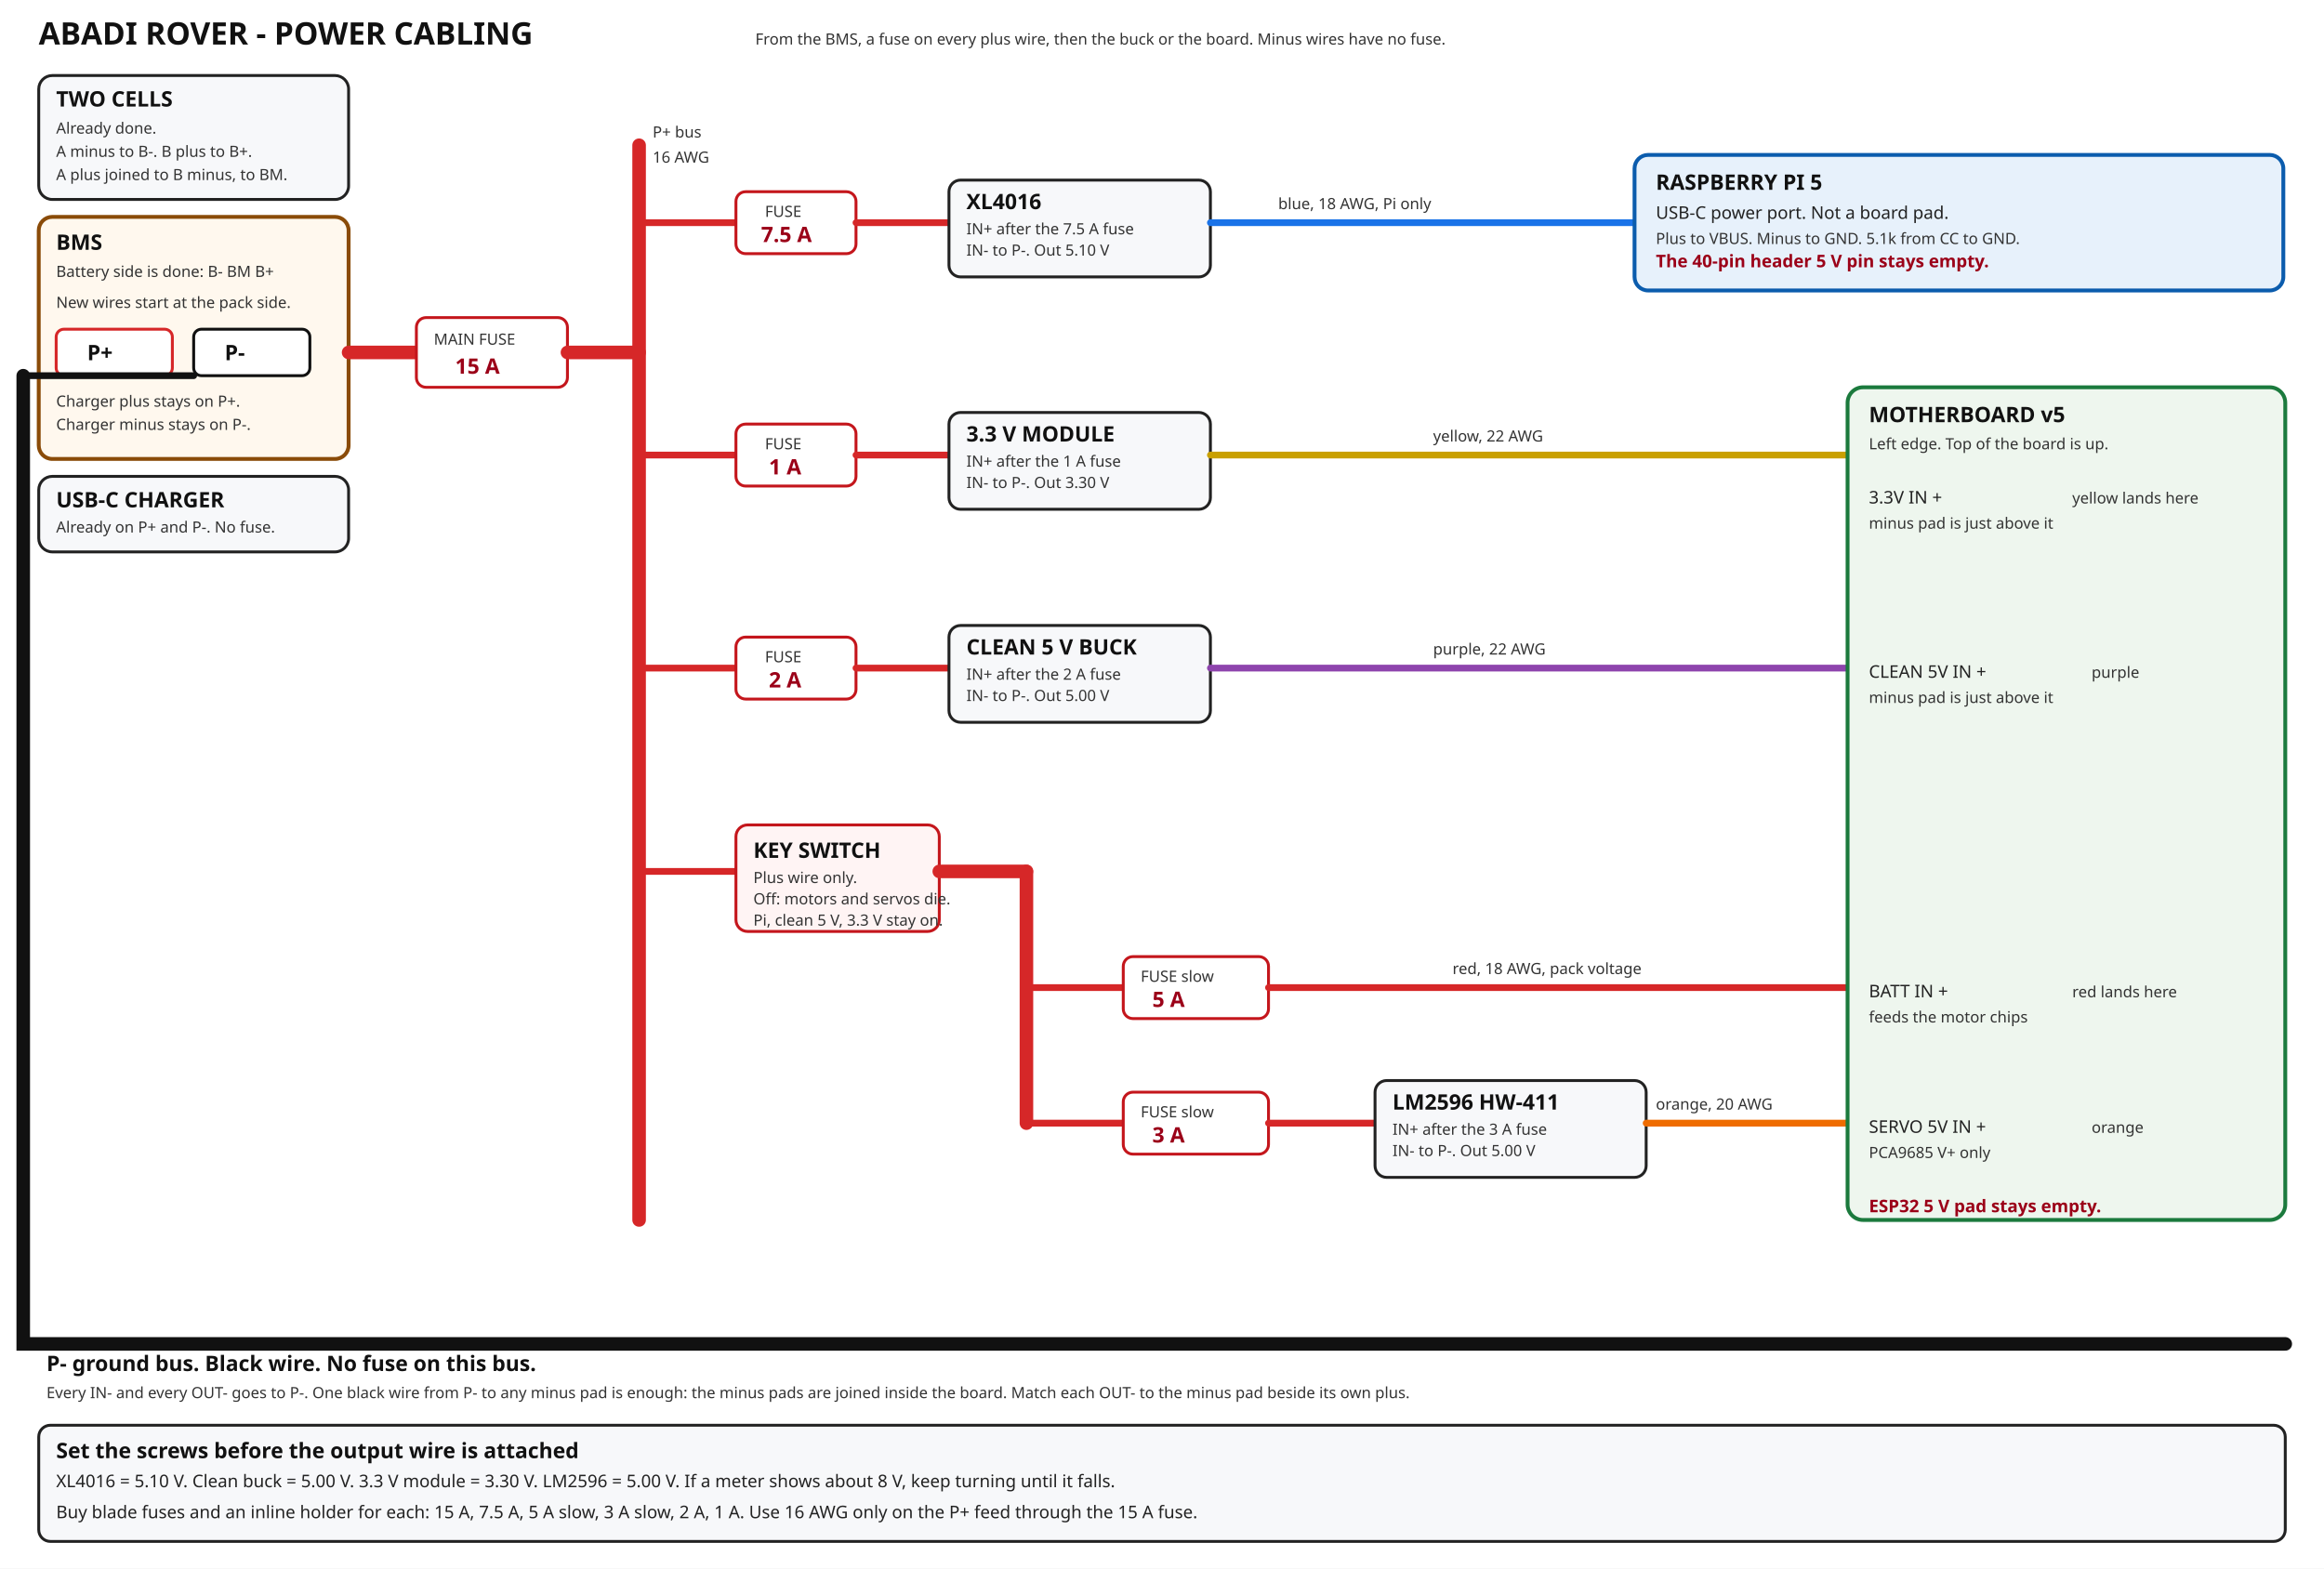
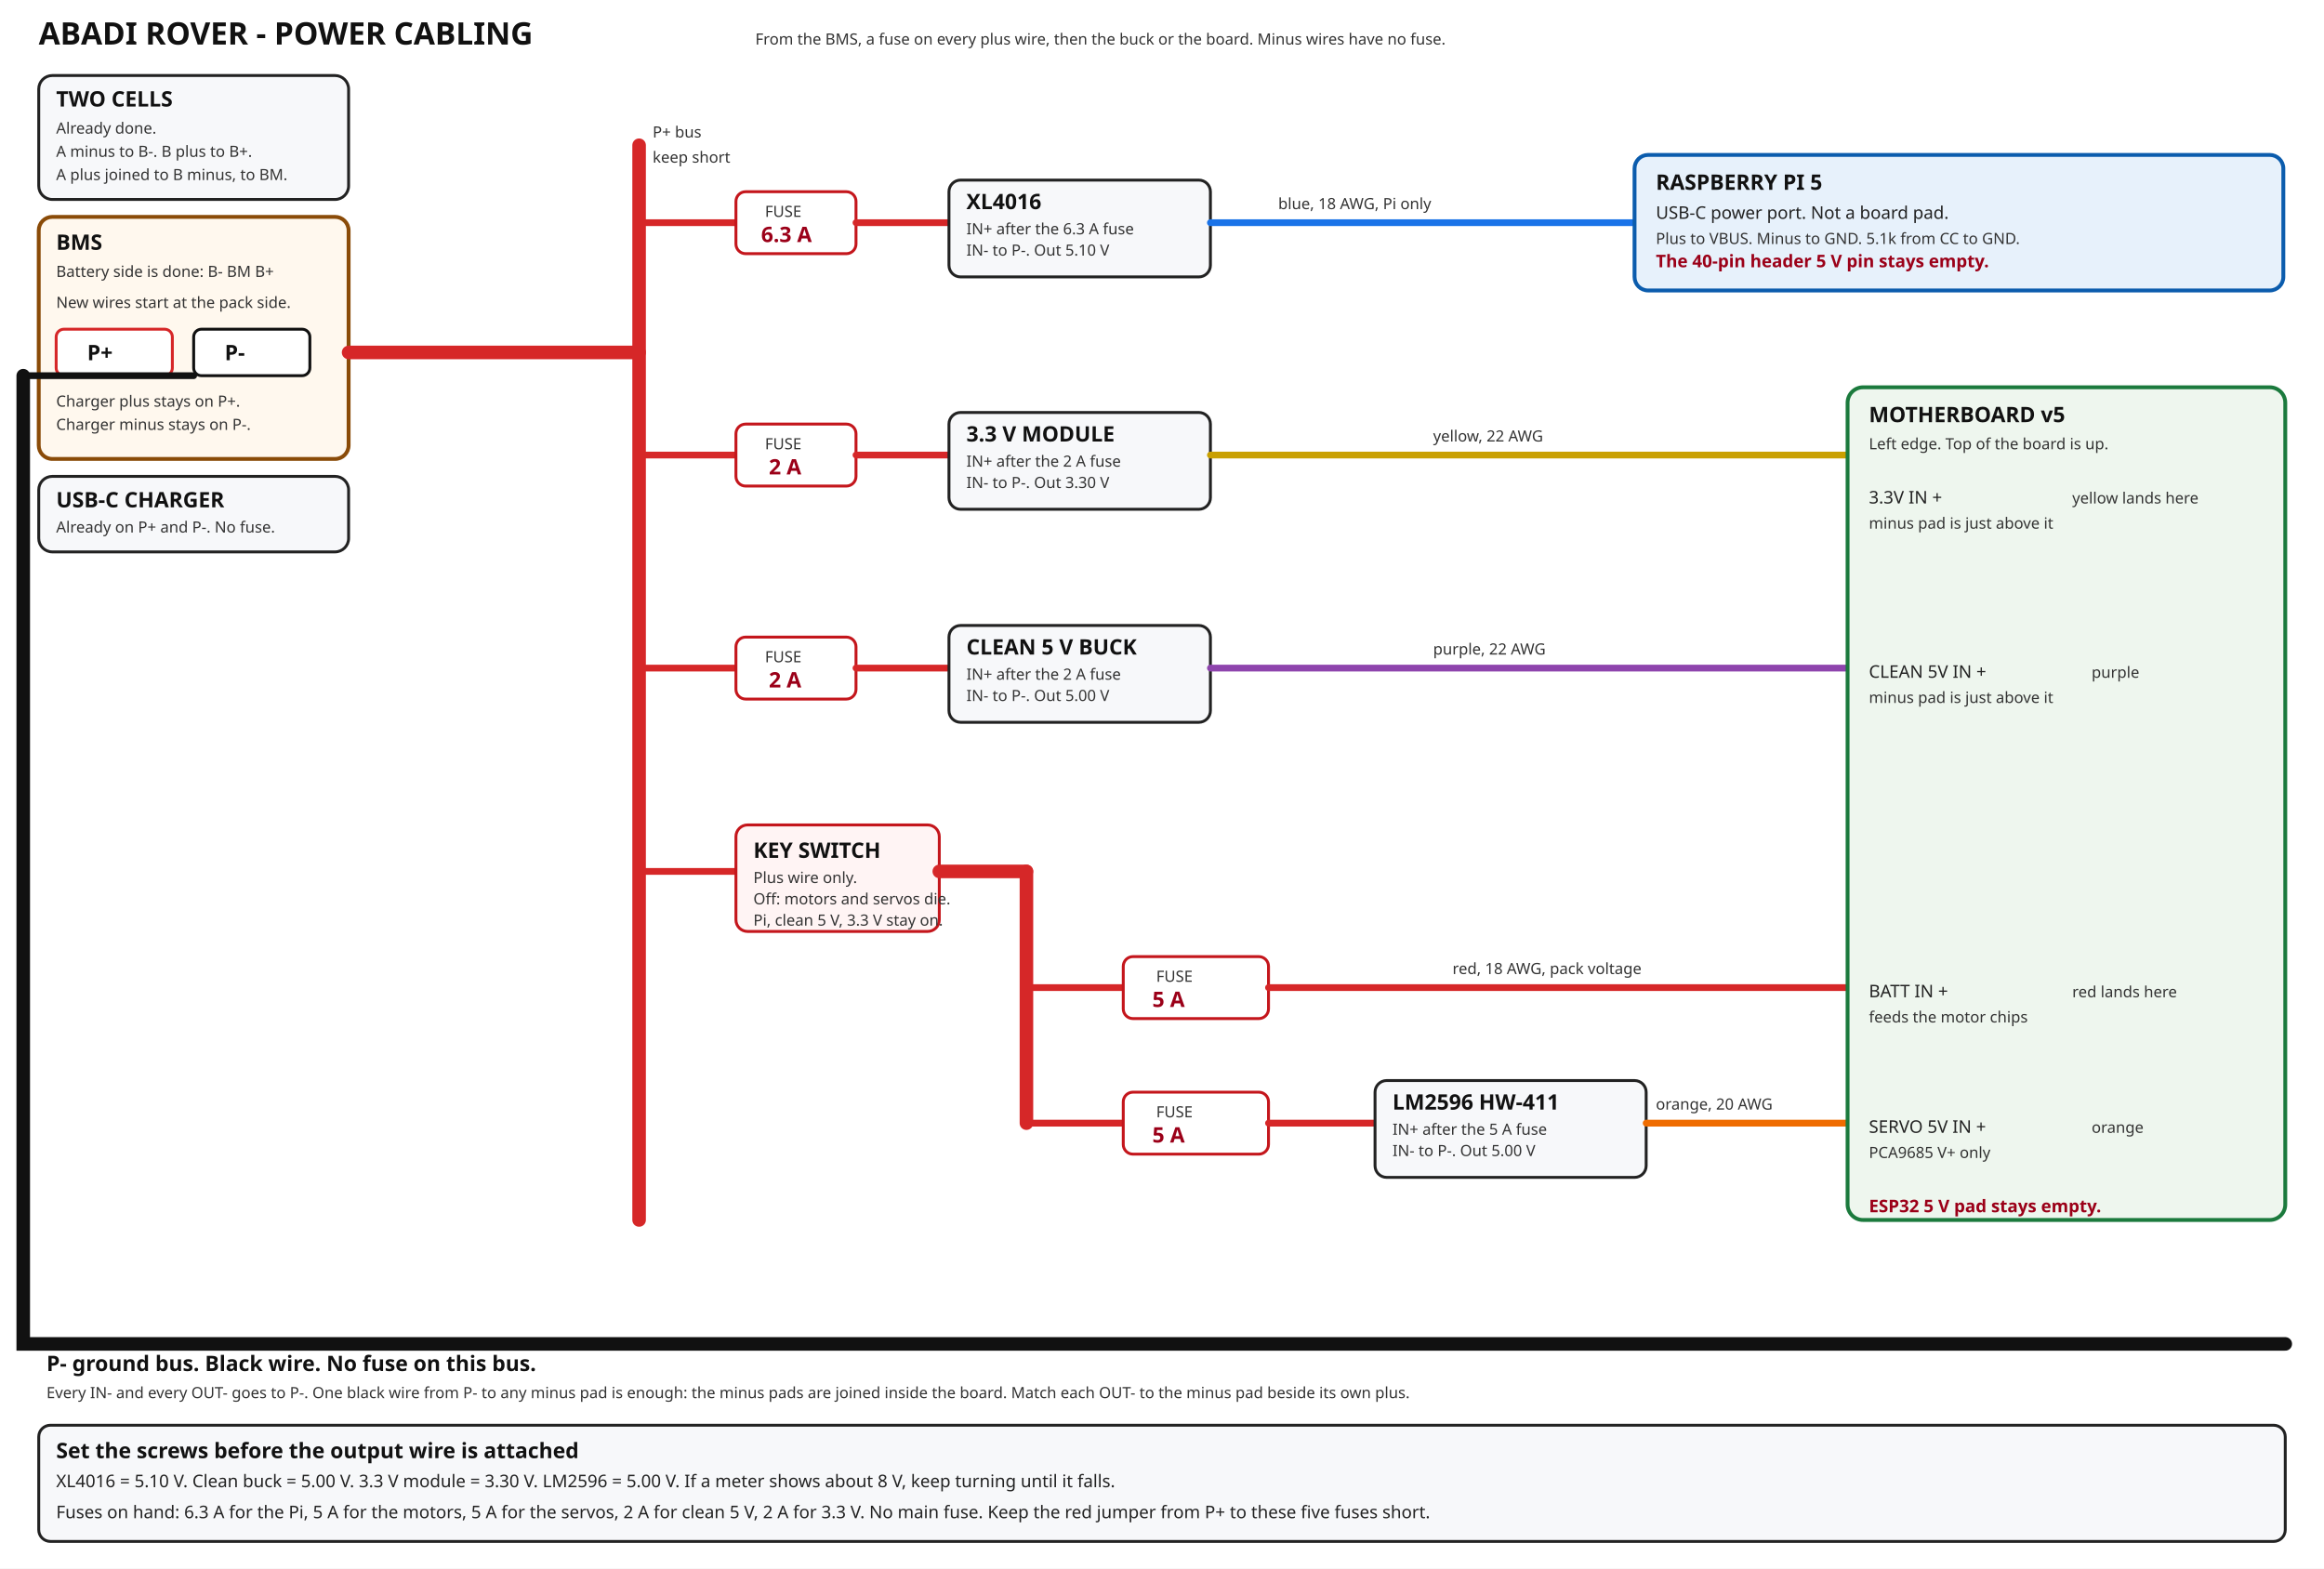
<svg xmlns="http://www.w3.org/2000/svg" width="2400" height="1620" viewBox="0 0 2400 1620">
  <style>
    .bg { fill: #ffffff; }
    .box { fill: #f7f8fa; stroke: #222; stroke-width: 3; }
    .bms { fill: #fff8ee; stroke: #8a4b08; stroke-width: 4; }
    .pcb { fill: #eef6ee; stroke: #1b7a3d; stroke-width: 4; }
    .pi { fill: #e7f1fb; stroke: #0b5cad; stroke-width: 4; }
    .fuse { fill: #ffffff; stroke: #c4161c; stroke-width: 3; }
    .key { fill: #fff4f4; stroke: #c4161c; stroke-width: 3; }
    .h { font: bold 32px sans-serif; fill: #111; }
    .h2 { font: bold 22px sans-serif; fill: #111; }
    .t { font: 18px sans-serif; fill: #222; }
    .s { font: 16px sans-serif; fill: #333; }
    .amp { font: bold 22px sans-serif; fill: #9b0018; }
    .warn { font: bold 18px sans-serif; fill: #9b0018; }
    .wire { fill: none; stroke-width: 7; stroke-linecap: round; stroke-linejoin: round; }
    .bus { fill: none; stroke-width: 14; stroke-linecap: round; }
    .red { stroke: #d62728; }
    .blue { stroke: #1a73e8; }
    .purple { stroke: #8e44ad; }
    .yellow { stroke: #c9a000; }
    .orange { stroke: #ef6c00; }
    .black { stroke: #111; }
  </style>
  <rect class="bg" width="2400" height="1620" />
  <text x="40" y="46" class="h">ABADI ROVER - POWER CABLING</text>
  <text x="780" y="46" class="s">From the BMS, a fuse on every plus wire, then the buck or the board. Minus wires have no fuse.</text>
  <rect class="box" x="40" y="78" width="320" height="128" rx="14" />
  <text x="58" y="110" class="h2">TWO CELLS</text>
  <text x="58" y="138" class="s">Already done.</text>
  <text x="58" y="162" class="s">A minus to B-.   B plus to B+.</text>
  <text x="58" y="186" class="s">A plus joined to B minus, to BM.</text>
  <rect class="bms" x="40" y="224" width="320" height="250" rx="14" />
  <text x="58" y="258" class="h2">BMS</text>
  <text x="58" y="286" class="s">Battery side is done: B-  BM  B+</text>
  <text x="58" y="318" class="s">New wires start at the pack side.</text>
  <rect x="58" y="340" width="120" height="48" rx="8" fill="#fff" stroke="#d62728" stroke-width="3" />
  <text x="90" y="372" class="h2" fill="#d62728">P+</text>
  <rect x="200" y="340" width="120" height="48" rx="8" fill="#fff" stroke="#111" stroke-width="3" />
  <text x="232" y="372" class="h2">P-</text>
  <text x="58" y="420" class="s">Charger plus stays on P+.</text>
  <text x="58" y="444" class="s">Charger minus stays on P-.</text>
  <rect class="box" x="40" y="492" width="320" height="78" rx="14" />
  <text x="58" y="524" class="h2">USB-C CHARGER</text>
  <text x="58" y="550" class="s">Already on P+ and P-. No fuse.</text>
-   <path class="bus red" d="M360 364 H430" />
-   <rect class="fuse" x="430" y="328" width="156" height="72" rx="10" />
-   <text x="448" y="356" class="s">MAIN FUSE</text>
-   <text x="470" y="386" class="amp">15 A</text>
-   <path class="bus red" d="M586 364 H660" />
+   <path class="bus red" d="M360 364 H660" />
  <path class="bus red" d="M660 150 V1260" />
  <text x="674" y="142" class="s" fill="#d62728">P+ bus</text>
-   <text x="674" y="168" class="s" fill="#d62728">16 AWG</text>
+   <text x="674" y="168" class="s" fill="#d62728">keep short</text>
  <path class="wire red" d="M660 230 H760" />
  <rect class="fuse" x="760" y="198" width="124" height="64" rx="10" />
  <text x="790" y="224" class="s">FUSE</text>
-   <text x="786" y="250" class="amp">7.5 A</text>
+   <text x="786" y="250" class="amp">6.3 A</text>
  <path class="wire red" d="M884 230 H980" />
  <rect class="box" x="980" y="186" width="270" height="100" rx="12" />
  <text x="998" y="216" class="h2">XL4016</text>
-   <text x="998" y="242" class="s">IN+ after the 7.5 A fuse</text>
+   <text x="998" y="242" class="s">IN+ after the 6.3 A fuse</text>
  <text x="998" y="264" class="s">IN- to P-.   Out 5.10 V</text>
  <path class="wire blue" d="M1250 230 H1688" />
  <text x="1320" y="216" class="s" fill="#1a73e8">blue, 18 AWG, Pi only</text>
  <rect class="pi" x="1688" y="160" width="670" height="140" rx="14" />
  <text x="1710" y="196" class="h2">RASPBERRY PI 5</text>
  <text x="1710" y="226" class="t">USB-C power port. Not a board pad.</text>
  <text x="1710" y="252" class="s">Plus to VBUS. Minus to GND. 5.1k from CC to GND.</text>
  <text x="1710" y="276" class="warn">The 40-pin header 5 V pin stays empty.</text>
  <path class="wire red" d="M660 470 H760" />
  <rect class="fuse" x="760" y="438" width="124" height="64" rx="10" />
  <text x="790" y="464" class="s">FUSE</text>
-   <text x="794" y="490" class="amp">1 A</text>
+   <text x="794" y="490" class="amp">2 A</text>
  <path class="wire red" d="M884 470 H980" />
  <rect class="box" x="980" y="426" width="270" height="100" rx="12" />
  <text x="998" y="456" class="h2">3.3 V MODULE</text>
-   <text x="998" y="482" class="s">IN+ after the 1 A fuse</text>
+   <text x="998" y="482" class="s">IN+ after the 2 A fuse</text>
  <text x="998" y="504" class="s">IN- to P-.   Out 3.30 V</text>
  <path class="wire yellow" d="M1250 470 H1908" />
  <text x="1480" y="456" class="s" fill="#8a6a00">yellow, 22 AWG</text>
  <path class="wire red" d="M660 690 H760" />
  <rect class="fuse" x="760" y="658" width="124" height="64" rx="10" />
  <text x="790" y="684" class="s">FUSE</text>
  <text x="794" y="710" class="amp">2 A</text>
  <path class="wire red" d="M884 690 H980" />
  <rect class="box" x="980" y="646" width="270" height="100" rx="12" />
  <text x="998" y="676" class="h2">CLEAN 5 V BUCK</text>
  <text x="998" y="702" class="s">IN+ after the 2 A fuse</text>
  <text x="998" y="724" class="s">IN- to P-.   Out 5.00 V</text>
  <path class="wire purple" d="M1250 690 H1908" />
  <text x="1480" y="676" class="s" fill="#8e44ad">purple, 22 AWG</text>
  <path class="wire red" d="M660 900 H760" />
  <rect class="key" x="760" y="852" width="210" height="110" rx="12" />
  <text x="778" y="886" class="h2">KEY SWITCH</text>
  <text x="778" y="912" class="s">Plus wire only.</text>
  <text x="778" y="934" class="s">Off: motors and servos die.</text>
  <text x="778" y="956" class="s">Pi, clean 5 V, 3.3 V stay on.</text>
  <path class="bus red" d="M970 900 H1060" />
  <path class="bus red" d="M1060 900 V1160" />
  <path class="wire red" d="M1060 1020 H1160" />
  <rect class="fuse" x="1160" y="988" width="150" height="64" rx="10" />
-   <text x="1178" y="1014" class="s">FUSE slow</text>
+   <text x="1194" y="1014" class="s">FUSE</text>
  <text x="1190" y="1040" class="amp">5 A</text>
  <path class="wire red" d="M1310 1020 H1908" />
  <text x="1500" y="1006" class="s" fill="#d62728">red, 18 AWG, pack voltage</text>
  <path class="wire red" d="M1060 1160 H1160" />
  <rect class="fuse" x="1160" y="1128" width="150" height="64" rx="10" />
-   <text x="1178" y="1154" class="s">FUSE slow</text>
-   <text x="1190" y="1180" class="amp">3 A</text>
+   <text x="1194" y="1154" class="s">FUSE</text>
+   <text x="1190" y="1180" class="amp">5 A</text>
  <path class="wire red" d="M1310 1160 H1420" />
  <rect class="box" x="1420" y="1116" width="280" height="100" rx="12" />
  <text x="1438" y="1146" class="h2">LM2596 HW-411</text>
-   <text x="1438" y="1172" class="s">IN+ after the 3 A fuse</text>
+   <text x="1438" y="1172" class="s">IN+ after the 5 A fuse</text>
  <text x="1438" y="1194" class="s">IN- to P-.   Out 5.00 V</text>
  <path class="wire orange" d="M1700 1160 H1908" />
  <text x="1710" y="1146" class="s" fill="#ef6c00">orange, 20 AWG</text>
  <rect class="pcb" x="1908" y="400" width="452" height="860" rx="16" />
  <text x="1930" y="436" class="h2">MOTHERBOARD v5</text>
  <text x="1930" y="464" class="s">Left edge. Top of the board is up.</text>
  <text x="1930" y="520" class="t">3.3V IN +</text>
  <text x="2140" y="520" class="s" fill="#8a6a00">yellow lands here</text>
  <text x="1930" y="546" class="s">minus pad is just above it</text>
  <text x="1930" y="700" class="t">CLEAN 5V IN +</text>
  <text x="2160" y="700" class="s" fill="#8e44ad">purple</text>
  <text x="1930" y="726" class="s">minus pad is just above it</text>
  <text x="1930" y="1030" class="t">BATT IN +</text>
  <text x="2140" y="1030" class="s" fill="#d62728">red lands here</text>
  <text x="1930" y="1056" class="s">feeds the motor chips</text>
  <text x="1930" y="1170" class="t">SERVO 5V IN +</text>
  <text x="2160" y="1170" class="s" fill="#ef6c00">orange</text>
  <text x="1930" y="1196" class="s">PCA9685 V+ only</text>
  <text x="1930" y="1252" class="warn">ESP32 5 V pad stays empty.</text>
  <path class="wire black" d="M200 388 H24" />
  <path class="bus black" d="M24 388 V1388 H2360" />
  <text x="48" y="1416" class="h2">P- ground bus. Black wire. No fuse on this bus.</text>
  <text x="48" y="1444" class="s">Every IN- and every OUT- goes to P-. One black wire from P- to any minus pad is enough: the minus pads are joined inside the board. Match each OUT- to the minus pad beside its own plus.</text>
  <rect class="box" x="40" y="1472" width="2320" height="120" rx="12" />
  <text x="58" y="1506" class="h2">Set the screws before the output wire is attached</text>
  <text x="58" y="1536" class="t">XL4016 = 5.10 V.   Clean buck = 5.00 V.   3.3 V module = 3.30 V.   LM2596 = 5.00 V.   If a meter shows about 8 V, keep turning until it falls.</text>
-   <text x="58" y="1568" class="t">Buy blade fuses and an inline holder for each: 15 A, 7.5 A, 5 A slow, 3 A slow, 2 A, 1 A. Use 16 AWG only on the P+ feed through the 15 A fuse.</text>
+   <text x="58" y="1568" class="t">Fuses on hand: 6.3 A for the Pi, 5 A for the motors, 5 A for the servos, 2 A for clean 5 V, 2 A for 3.3 V. No main fuse. Keep the red jumper from P+ to these five fuses short.</text>
</svg>
